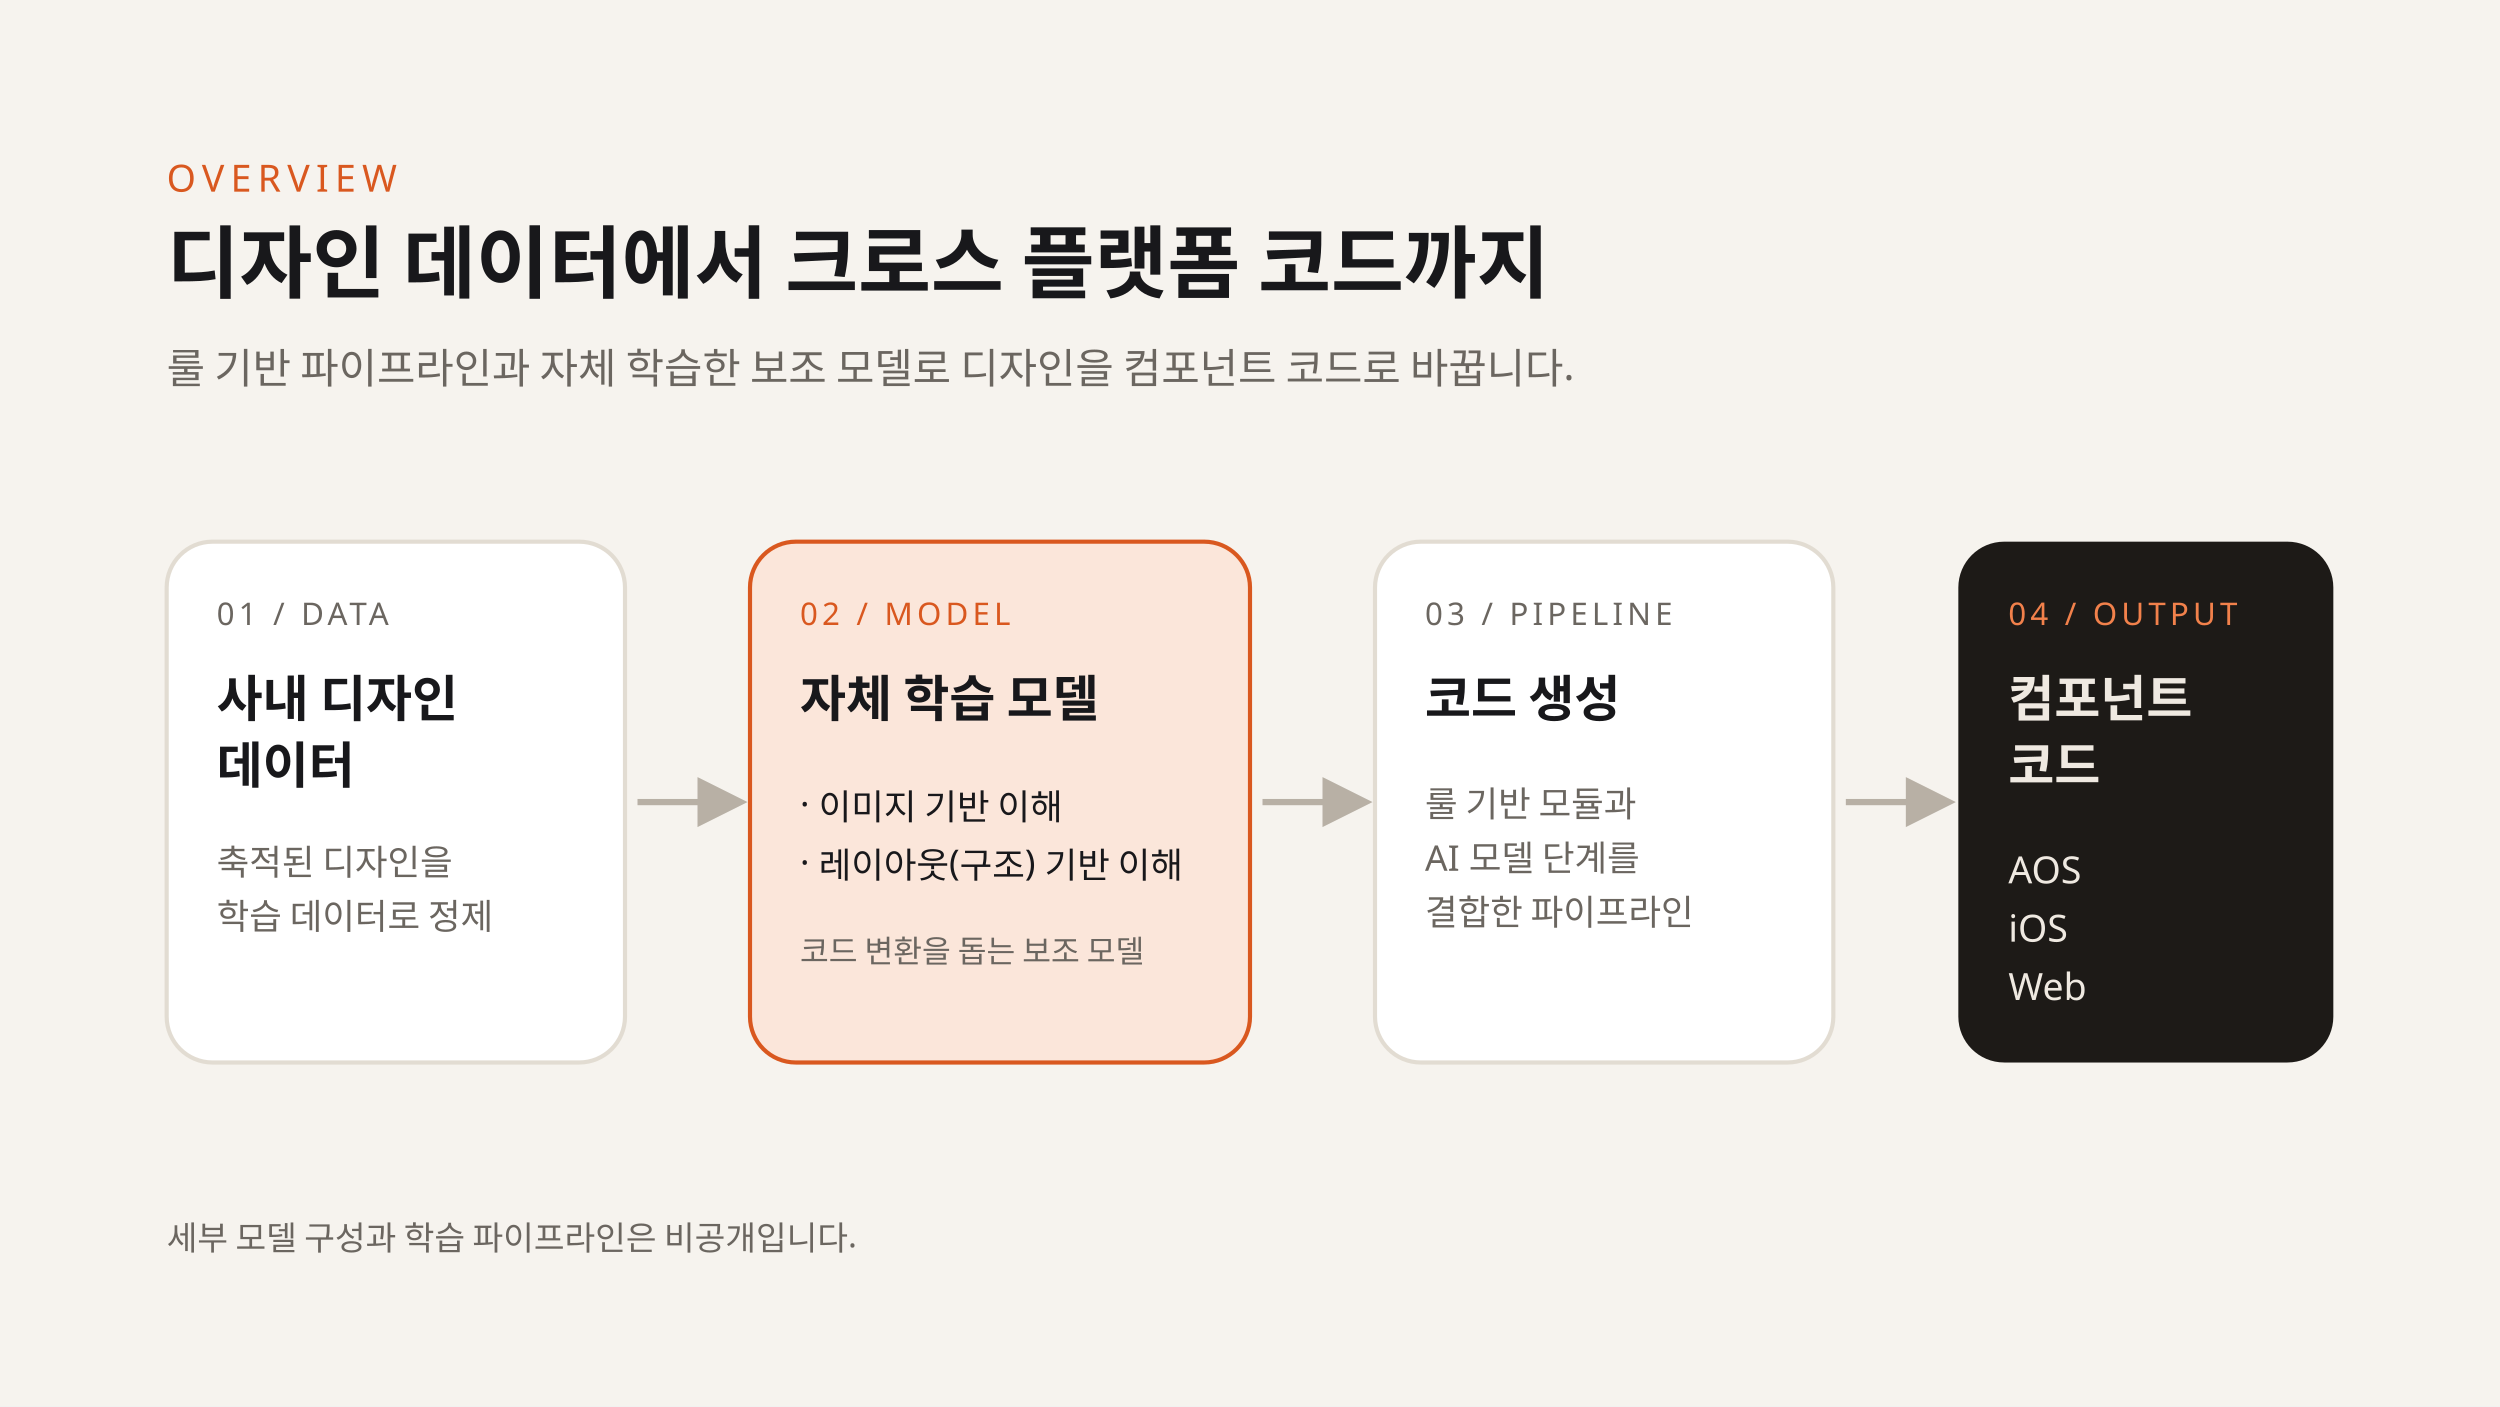
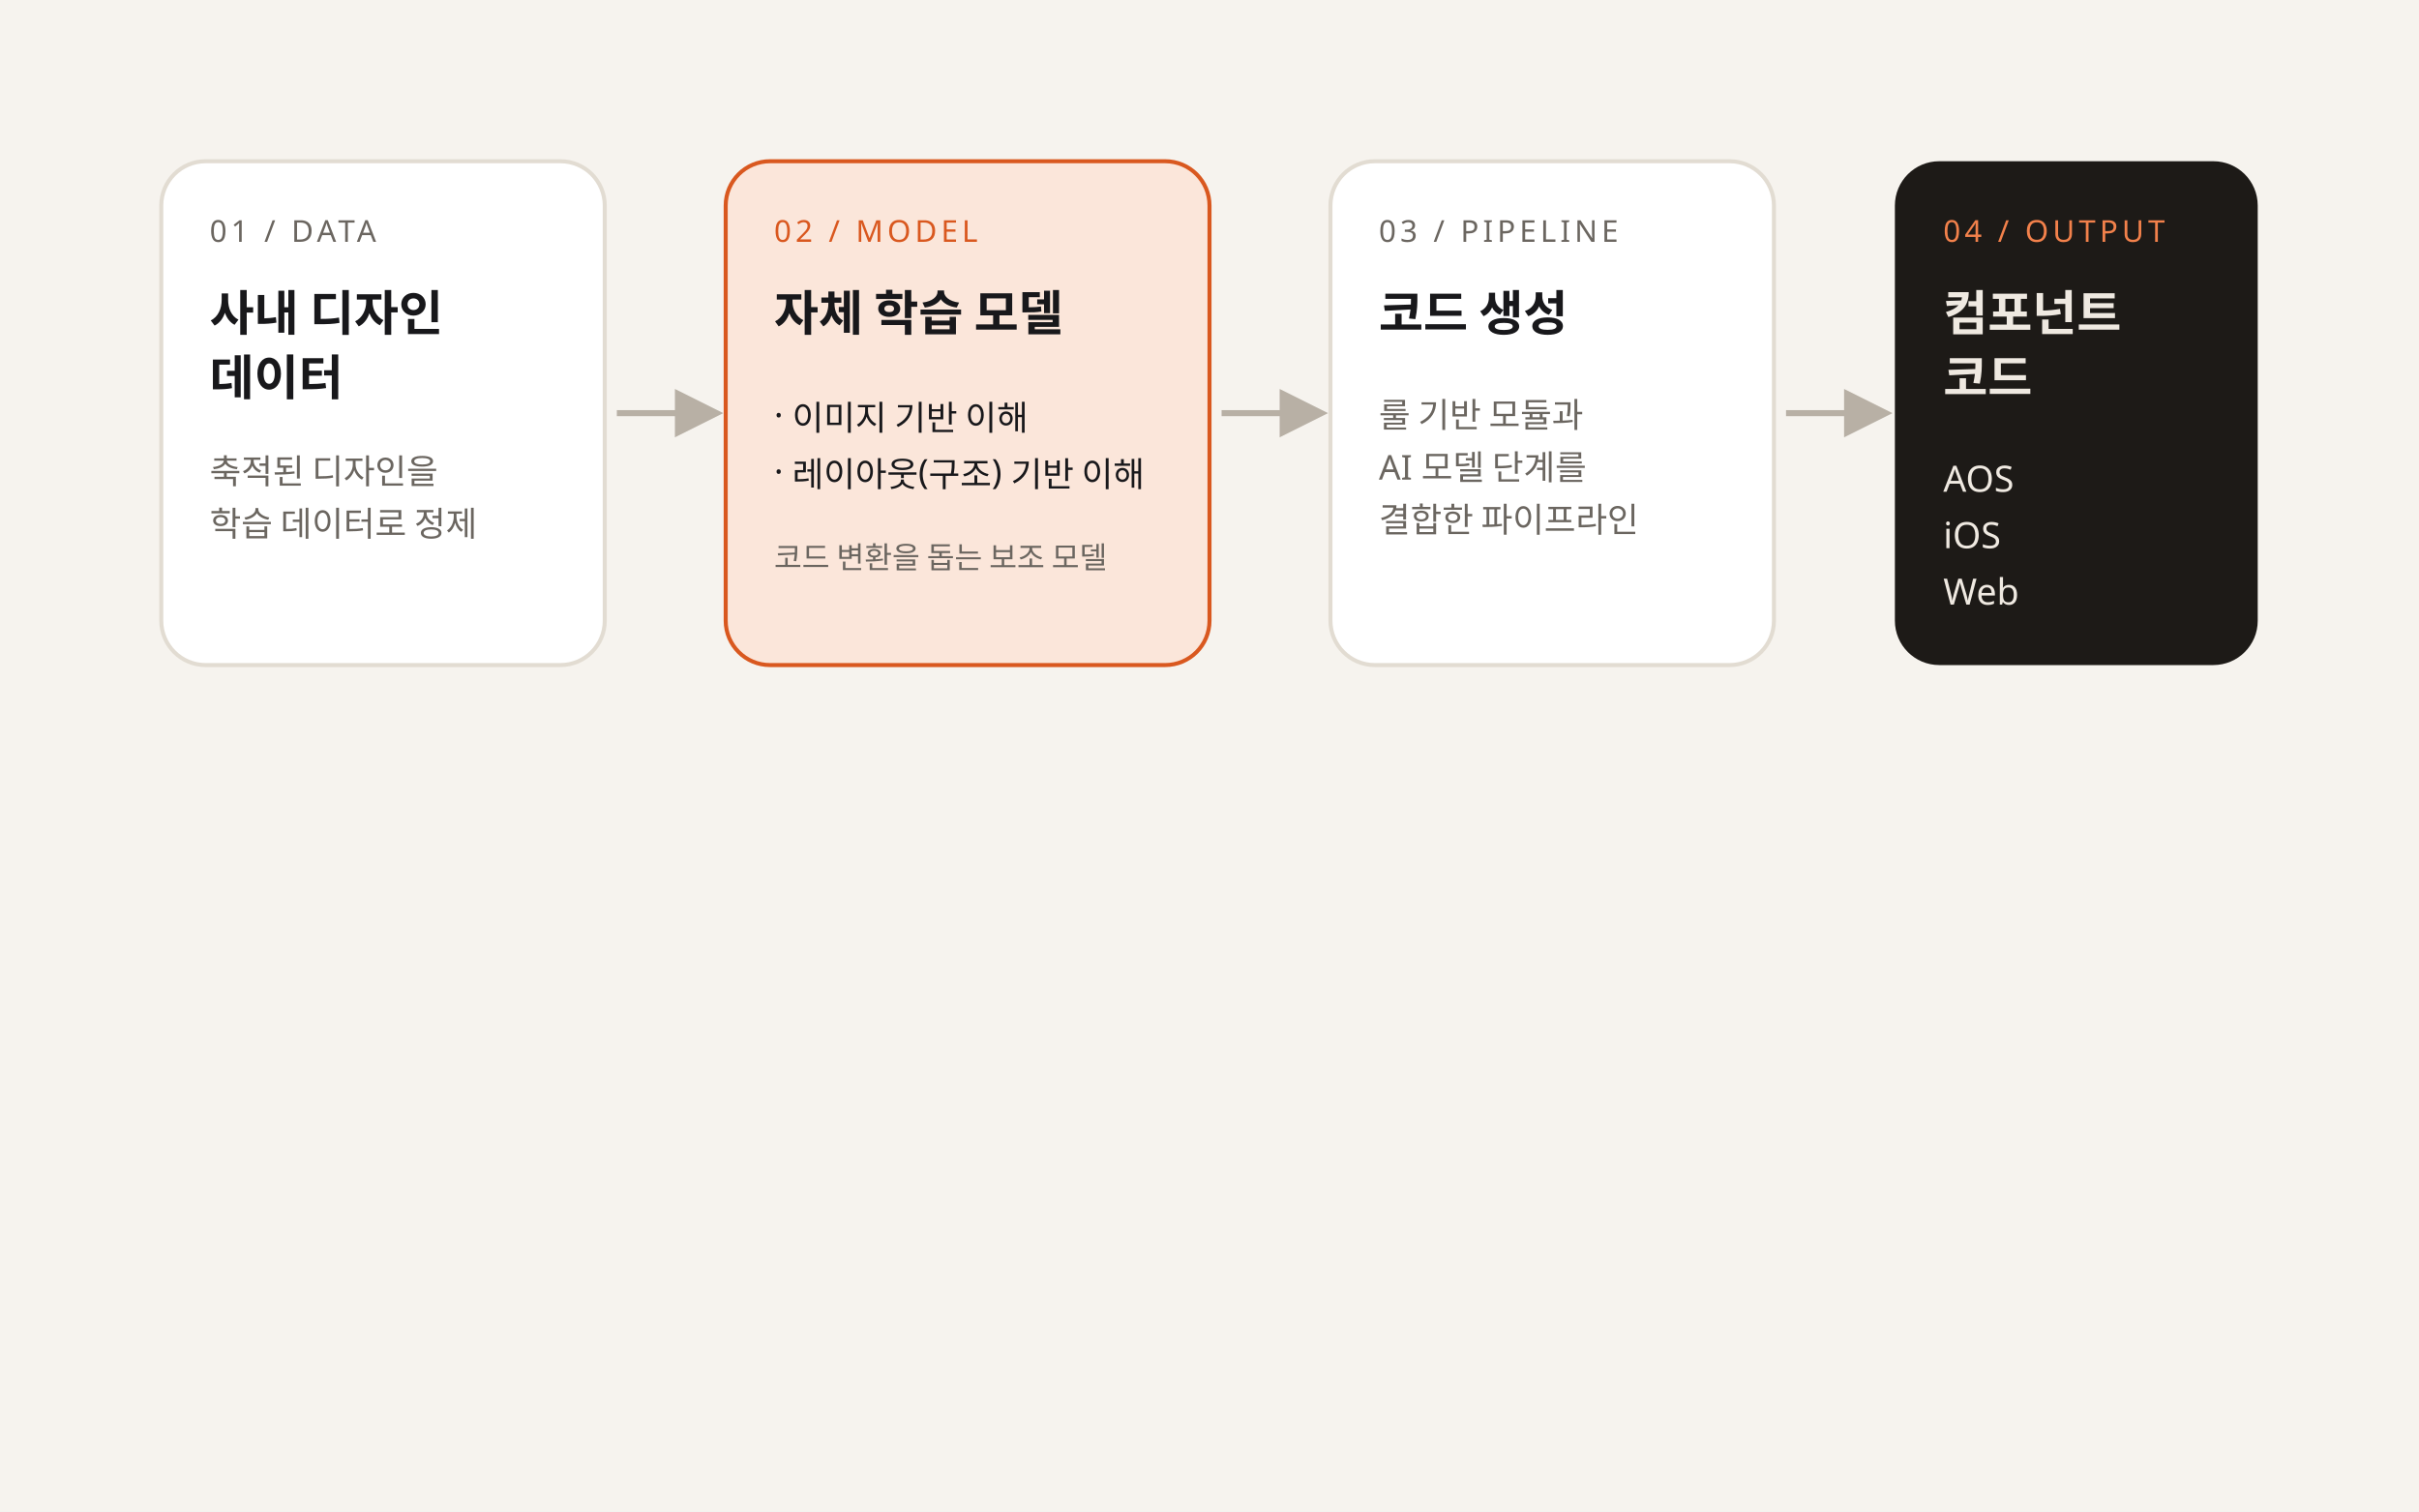
- <svg xmlns="http://www.w3.org/2000/svg" viewBox="0 0 1200 675" width="1200" height="675" font-family="Pretendard, 'Apple SD Gothic Neo', 'Noto Sans KR', 'Malgun Gothic', sans-serif">
-   <rect width="1200" height="675" fill="#f6f3ee" />
-   <text x="80" y="92" font-size="18" fill="#d9581f" letter-spacing="3">OVERVIEW</text>
-   <text x="80" y="140" font-size="38" font-weight="700" fill="#18181b">디자인 데이터에서 크로스 플랫폼 코드까지</text>
-   <text x="80" y="184" font-size="20" fill="#6b6660">룰 기반 파이프라인과 자체 학습한 보조 모델로 디자인을 컴포넌트 코드로 바꿉니다.</text>
+ <svg xmlns="http://www.w3.org/2000/svg" viewBox="0 0 1200 750" width="1200" height="750" font-family="Pretendard, 'Apple SD Gothic Neo', 'Noto Sans KR', 'Malgun Gothic', sans-serif">
+   <rect width="1200" height="750" fill="#f6f3ee" />
  <defs>
    <marker id="arrow" viewBox="0 0 10 10" refX="8" refY="5" markerWidth="8" markerHeight="8" orient="auto">
      <path d="M0 0L10 5L0 10z" fill="#b8b0a5" />
    </marker>
  </defs>
-   <rect x="80" y="260" width="220" height="250" rx="22" fill="#ffffff" stroke="#e2dcd2" stroke-width="2" />
-   <text x="104" y="300" font-size="15" fill="#6b6660" letter-spacing="2">01 / DATA</text>
-   <text x="104" y="344" font-size="24" font-weight="700" fill="#18181b">사내 디자인</text>
-   <text x="104" y="376" font-size="24" font-weight="700" fill="#18181b">데이터</text>
-   <text x="104" y="420" font-size="17" fill="#6b6660">축적된 디자인을</text>
-   <text x="104" y="446" font-size="17" fill="#6b6660">학습 데이터로 정제</text>
-   <line x1="306" y1="385" x2="354" y2="385" stroke="#b8b0a5" stroke-width="3" marker-end="url(#arrow)" />
-   <rect x="360" y="260" width="240" height="250" rx="22" fill="#fbe6da" stroke="#d9581f" stroke-width="2" />
-   <text x="384" y="300" font-size="15" fill="#d9581f" letter-spacing="2">02 / MODEL</text>
-   <text x="384" y="344" font-size="24" font-weight="700" fill="#18181b">자체 학습 모델</text>
-   <text x="384" y="392" font-size="17" fill="#18181b">· 이미지 기반 이해</text>
-   <text x="384" y="420" font-size="17" fill="#18181b">· 레이아웃(구조) 기반 이해</text>
-   <text x="384" y="462" font-size="15" fill="#6b6660">코드 변환을 돕는 보조 모델</text>
-   <line x1="606" y1="385" x2="654" y2="385" stroke="#b8b0a5" stroke-width="3" marker-end="url(#arrow)" />
-   <rect x="660" y="260" width="220" height="250" rx="22" fill="#ffffff" stroke="#e2dcd2" stroke-width="2" />
-   <text x="684" y="300" font-size="15" fill="#6b6660" letter-spacing="2">03 / PIPELINE</text>
-   <text x="684" y="344" font-size="24" font-weight="700" fill="#18181b">코드 생성</text>
-   <text x="684" y="392" font-size="17" fill="#6b6660">룰 기반 모듈과</text>
-   <text x="684" y="418" font-size="17" fill="#6b6660">AI 모델 단계를</text>
-   <text x="684" y="444" font-size="17" fill="#6b6660">결합한 파이프라인</text>
-   <line x1="886" y1="385" x2="934" y2="385" stroke="#b8b0a5" stroke-width="3" marker-end="url(#arrow)" />
-   <rect x="940" y="260" width="180" height="250" rx="22" fill="#1d1a17" />
-   <text x="964" y="300" font-size="15" fill="#f2814b" letter-spacing="2">04 / OUTPUT</text>
-   <text x="964" y="344" font-size="24" font-weight="700" fill="#efe9e1">컴포넌트</text>
-   <text x="964" y="376" font-size="24" font-weight="700" fill="#efe9e1">코드</text>
-   <text x="964" y="424" font-size="18" fill="#efe9e1">AOS</text>
-   <text x="964" y="452" font-size="18" fill="#efe9e1">iOS</text>
-   <text x="964" y="480" font-size="18" fill="#efe9e1">Web</text>
-   <text x="80" y="600" font-size="16" fill="#6b6660">세부 모델 구성과 학습 파이프라인은 비공개입니다.</text>
+   <g transform="translate(0,-180)">
+     <rect x="80" y="260" width="220" height="250" rx="22" fill="#ffffff" stroke="#e2dcd2" stroke-width="2" />
+     <text x="104" y="300" font-size="15" fill="#6b6660" letter-spacing="2">01 / DATA</text>
+     <text x="104" y="344" font-size="24" font-weight="700" fill="#18181b">사내 디자인</text>
+     <text x="104" y="376" font-size="24" font-weight="700" fill="#18181b">데이터</text>
+     <text x="104" y="420" font-size="17" fill="#6b6660">축적된 디자인을</text>
+     <text x="104" y="446" font-size="17" fill="#6b6660">학습 데이터로 정제</text>
+     <line x1="306" y1="385" x2="354" y2="385" stroke="#b8b0a5" stroke-width="3" marker-end="url(#arrow)" />
+     <rect x="360" y="260" width="240" height="250" rx="22" fill="#fbe6da" stroke="#d9581f" stroke-width="2" />
+     <text x="384" y="300" font-size="15" fill="#d9581f" letter-spacing="2">02 / MODEL</text>
+     <text x="384" y="344" font-size="24" font-weight="700" fill="#18181b">자체 학습 모델</text>
+     <text x="384" y="392" font-size="17" fill="#18181b">· 이미지 기반 이해</text>
+     <text x="384" y="420" font-size="17" fill="#18181b">· 레이아웃(구조) 기반 이해</text>
+     <text x="384" y="462" font-size="15" fill="#6b6660">코드 변환을 돕는 보조 모델</text>
+     <line x1="606" y1="385" x2="654" y2="385" stroke="#b8b0a5" stroke-width="3" marker-end="url(#arrow)" />
+     <rect x="660" y="260" width="220" height="250" rx="22" fill="#ffffff" stroke="#e2dcd2" stroke-width="2" />
+     <text x="684" y="300" font-size="15" fill="#6b6660" letter-spacing="2">03 / PIPELINE</text>
+     <text x="684" y="344" font-size="24" font-weight="700" fill="#18181b">코드 생성</text>
+     <text x="684" y="392" font-size="17" fill="#6b6660">룰 기반 모듈과</text>
+     <text x="684" y="418" font-size="17" fill="#6b6660">AI 모델 단계를</text>
+     <text x="684" y="444" font-size="17" fill="#6b6660">결합한 파이프라인</text>
+     <line x1="886" y1="385" x2="934" y2="385" stroke="#b8b0a5" stroke-width="3" marker-end="url(#arrow)" />
+     <rect x="940" y="260" width="180" height="250" rx="22" fill="#1d1a17" />
+     <text x="964" y="300" font-size="15" fill="#f2814b" letter-spacing="2">04 / OUTPUT</text>
+     <text x="964" y="344" font-size="24" font-weight="700" fill="#efe9e1">컴포넌트</text>
+     <text x="964" y="376" font-size="24" font-weight="700" fill="#efe9e1">코드</text>
+     <text x="964" y="424" font-size="18" fill="#efe9e1">AOS</text>
+     <text x="964" y="452" font-size="18" fill="#efe9e1">iOS</text>
+     <text x="964" y="480" font-size="18" fill="#efe9e1">Web</text>
+   </g>
</svg>
